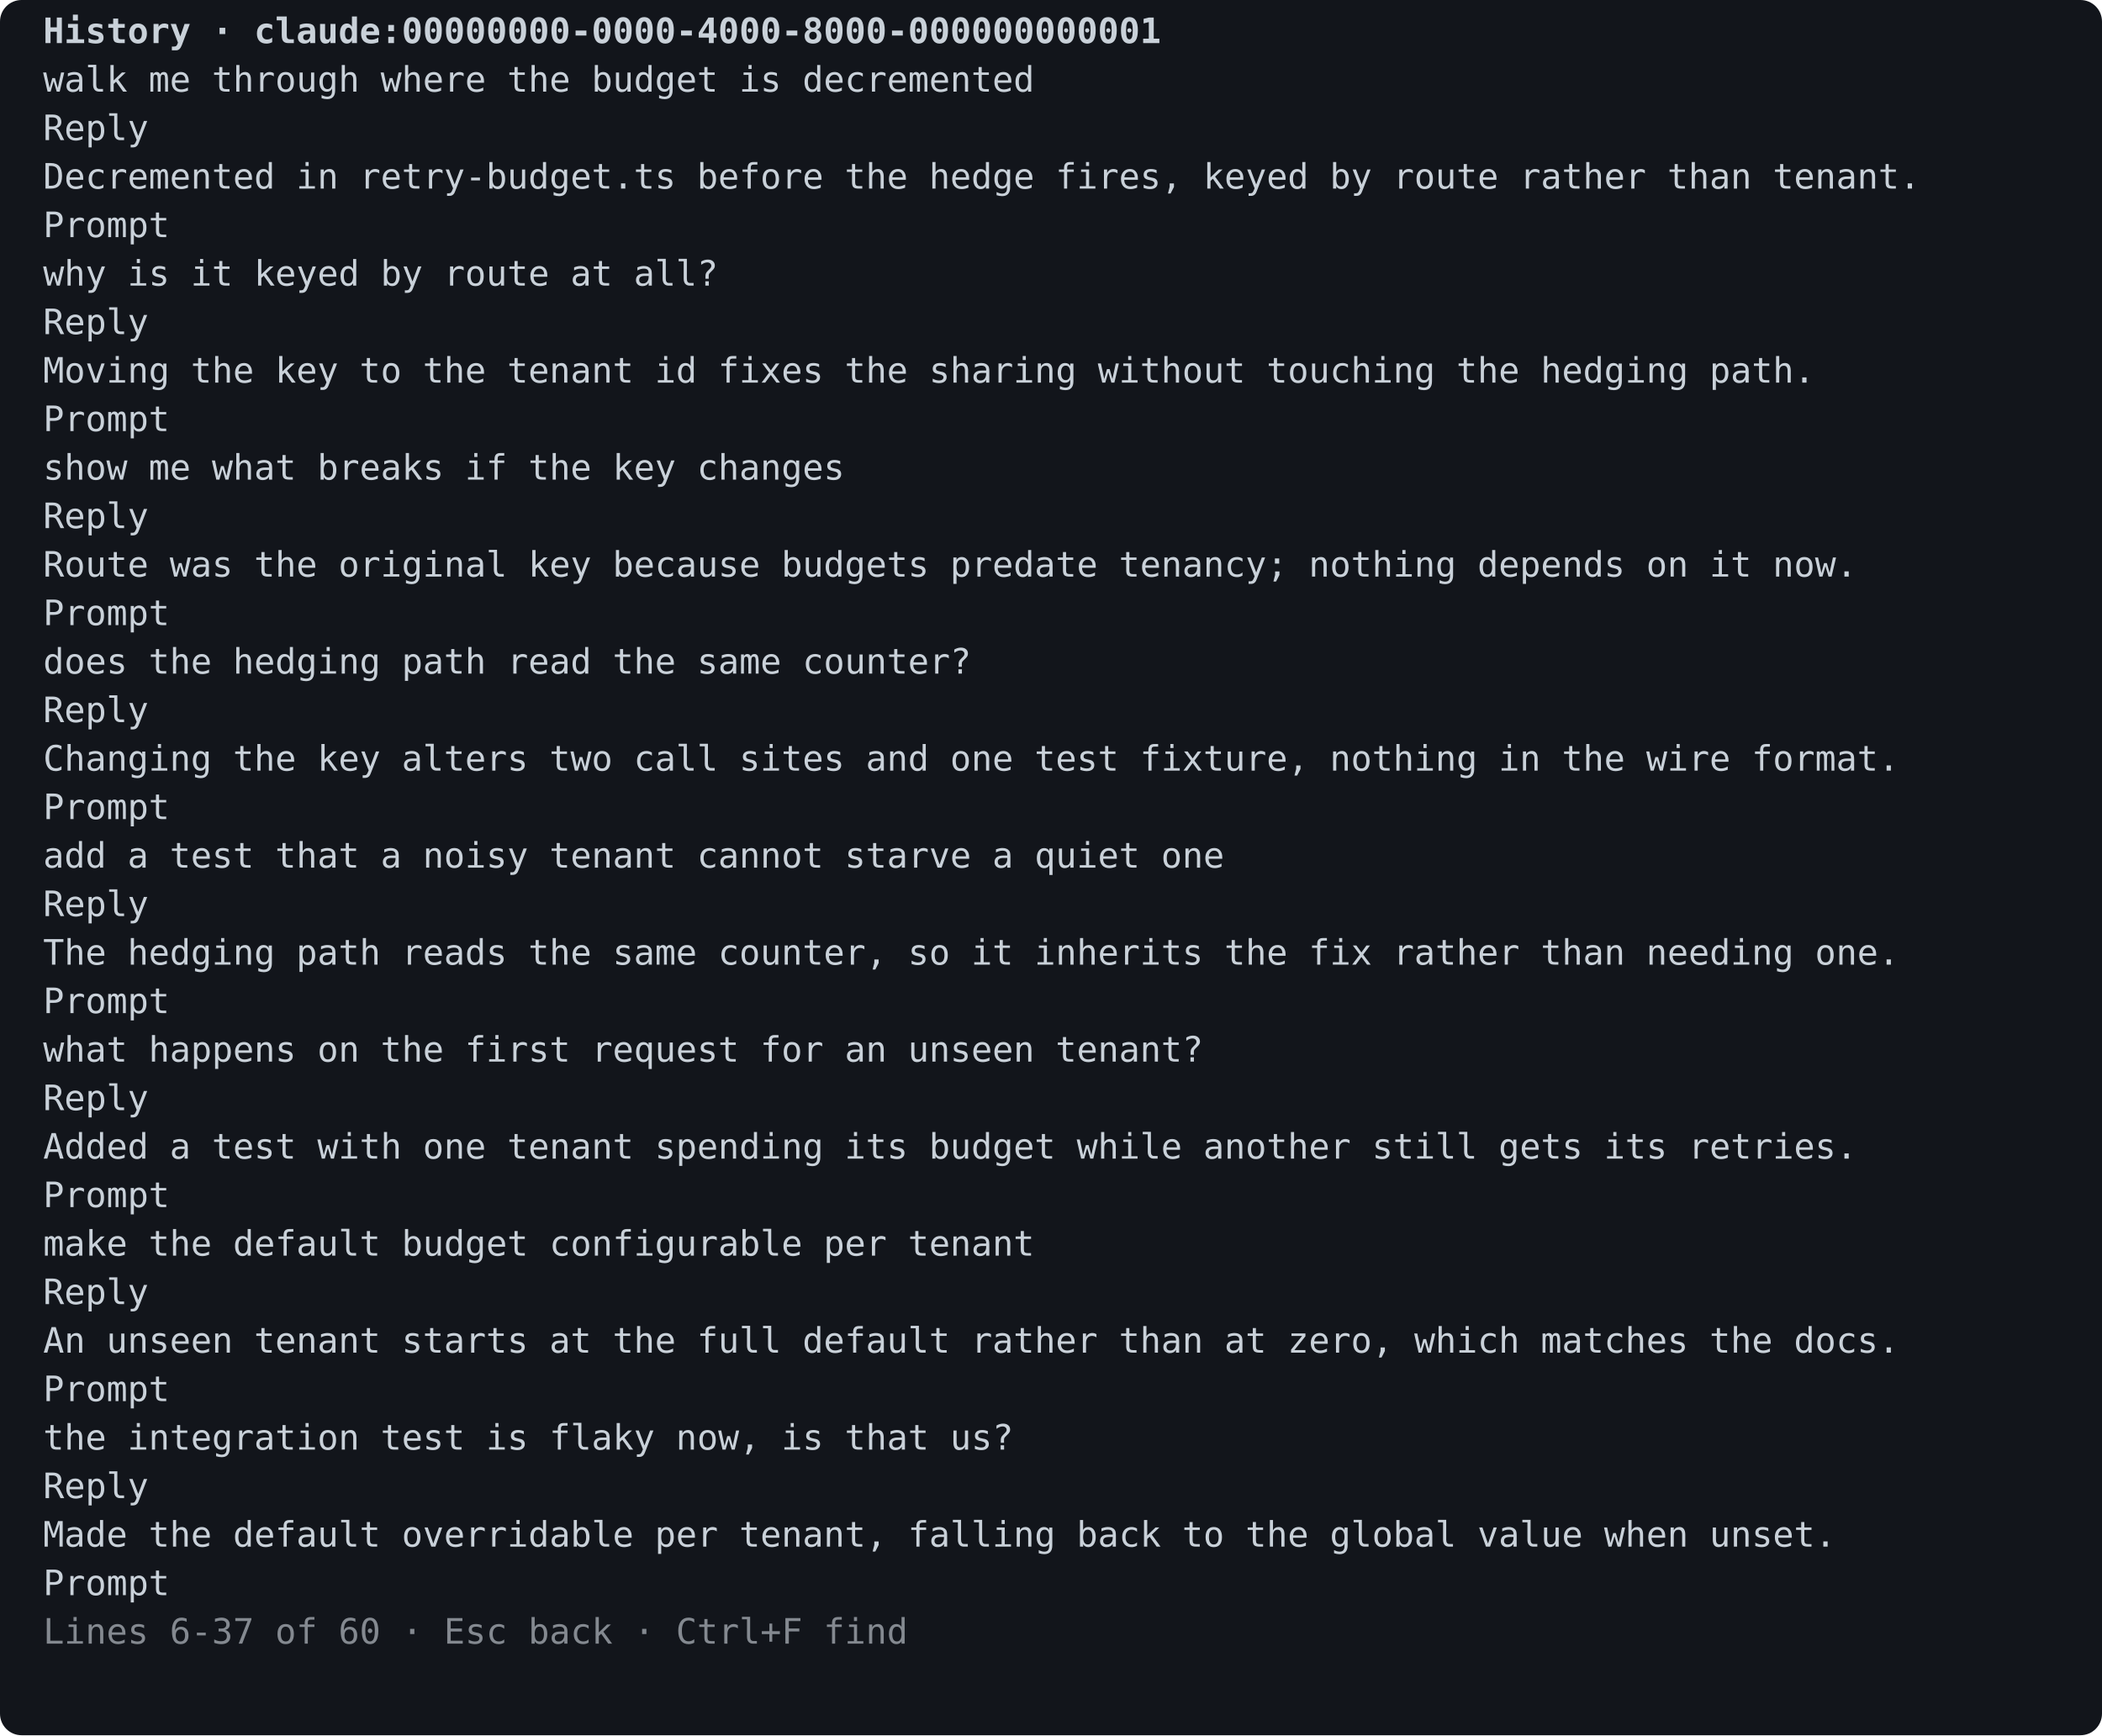
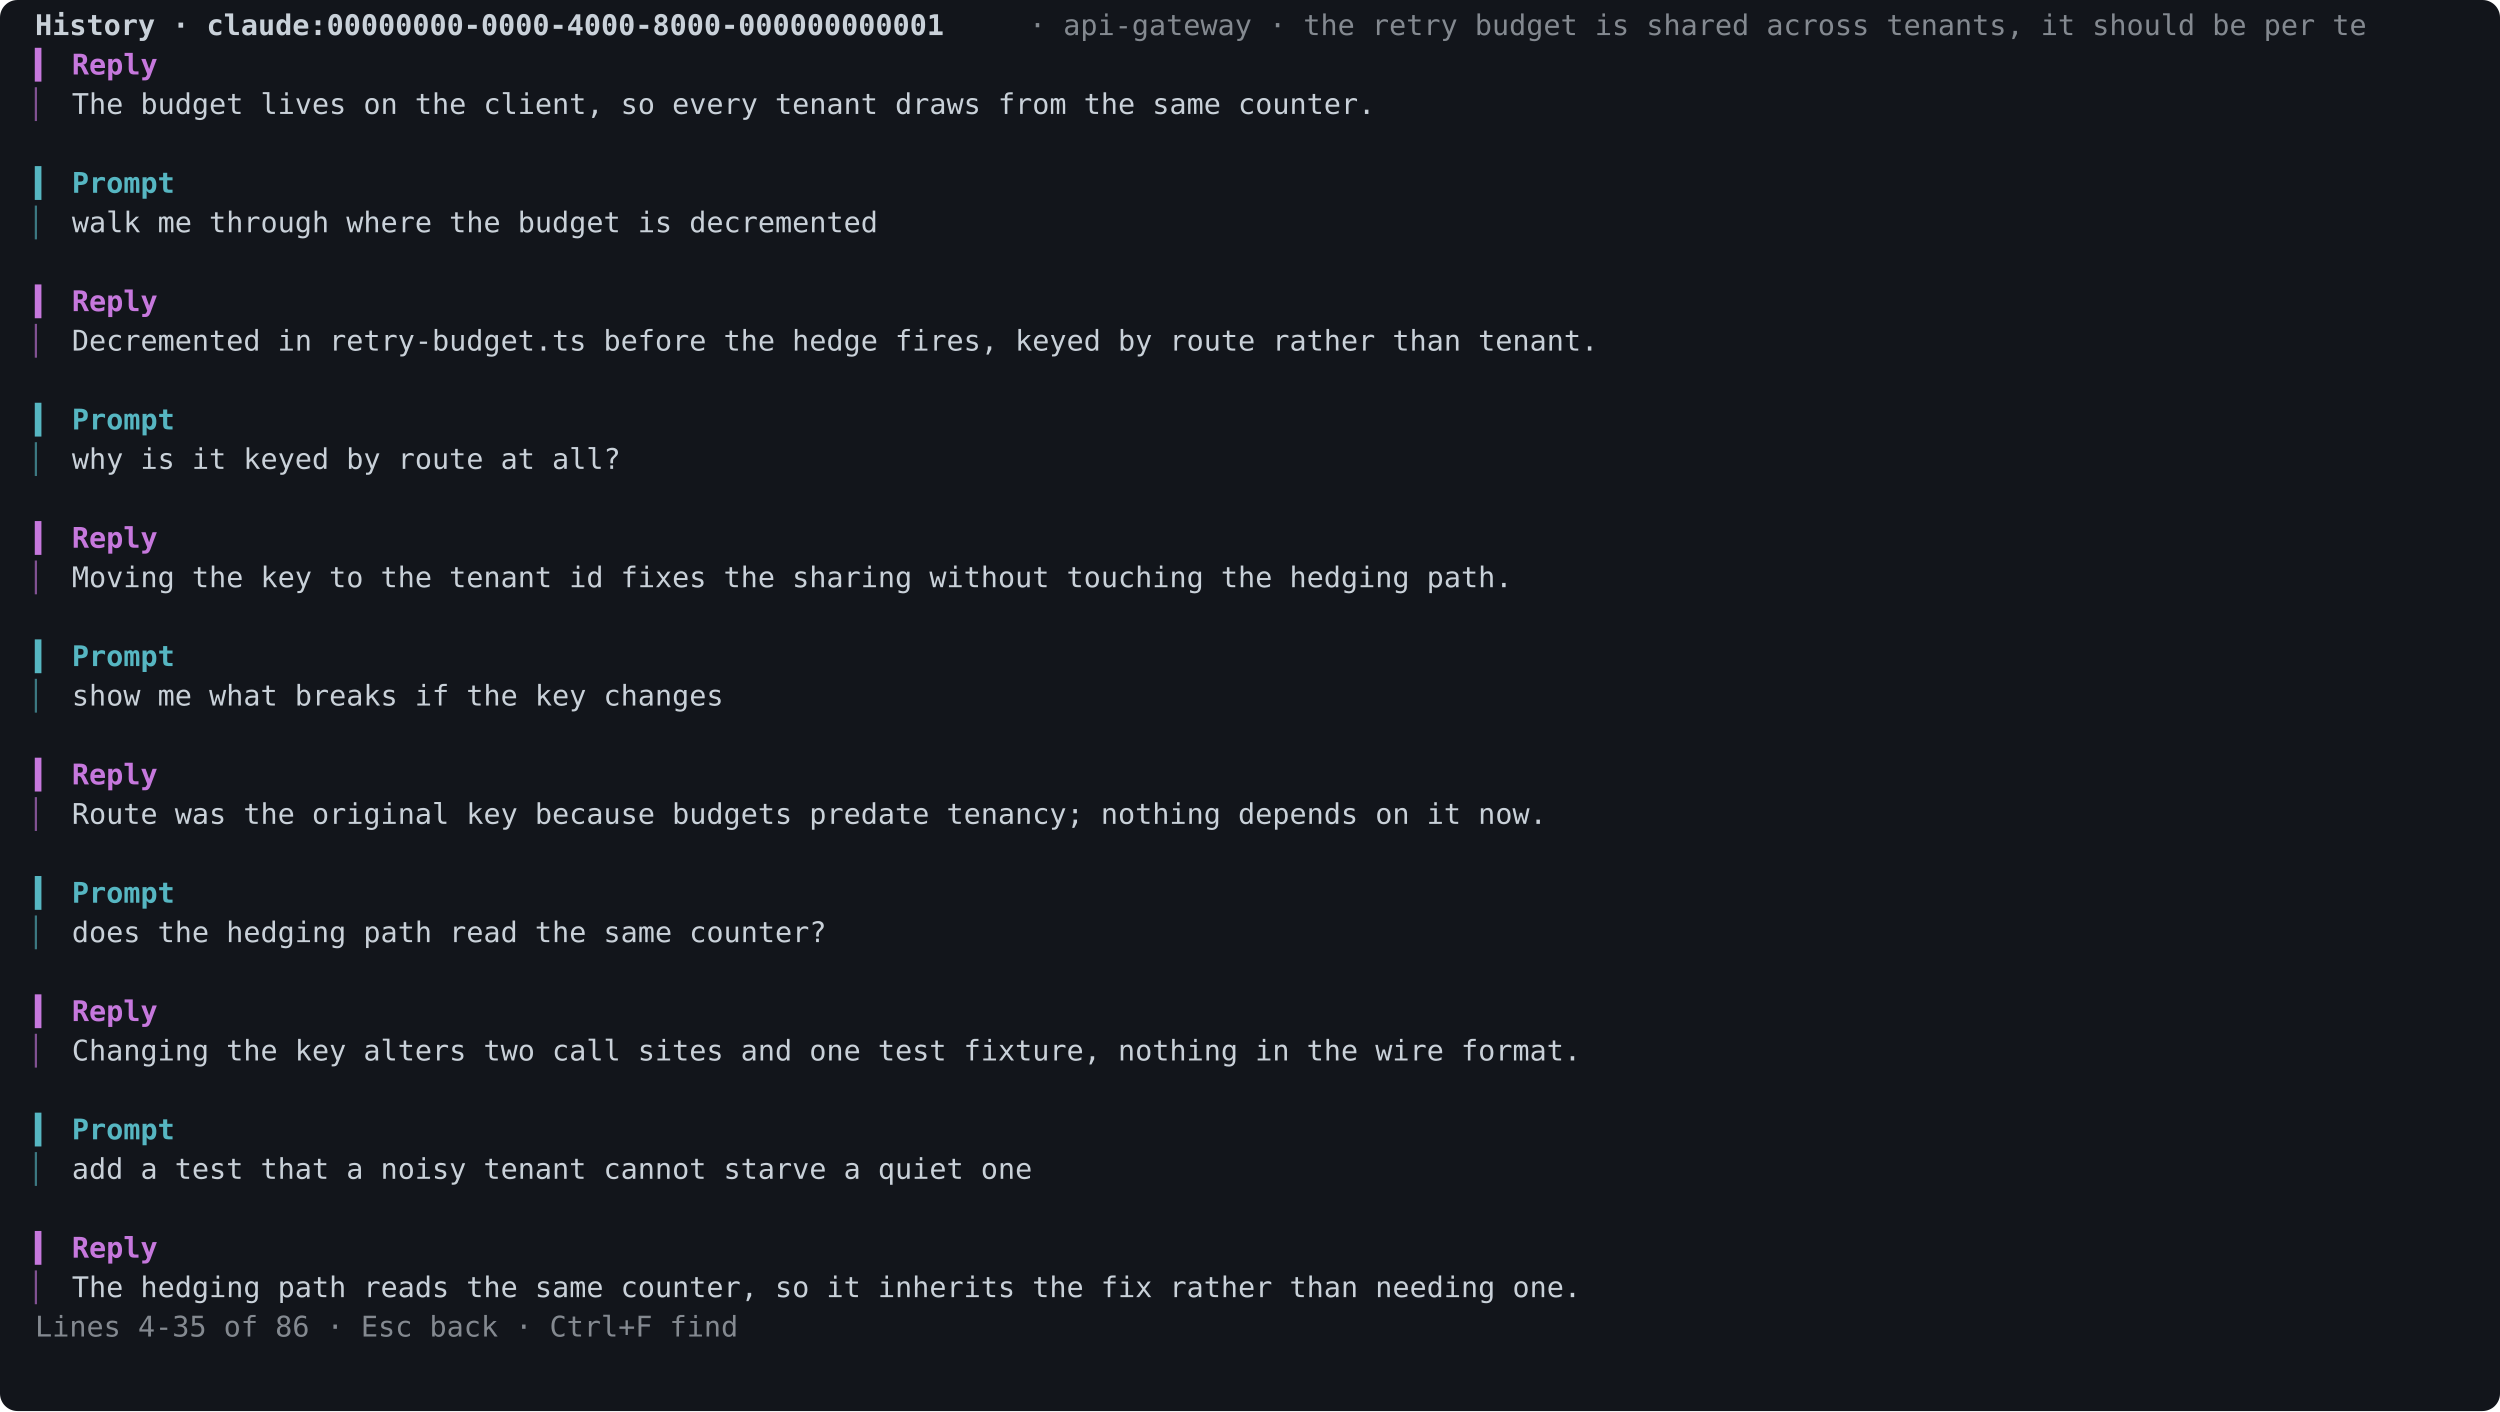
- <svg xmlns="http://www.w3.org/2000/svg" width="780" height="644" viewBox="0 0 780 644" font-family="ui-monospace, SFMono-Regular, Menlo, Consolas, 'DejaVu Sans Mono', monospace" font-size="13">
-   <rect width="780" height="644" rx="8" fill="#12151b" />
+ <svg xmlns="http://www.w3.org/2000/svg" width="1141" height="644" viewBox="0 0 1141 644" font-family="ui-monospace, SFMono-Regular, Menlo, Consolas, 'DejaVu Sans Mono', monospace" font-size="13">
+   <rect width="1141" height="644" rx="8" fill="#12151b" />
  <text x="16.0" y="16.0" fill="#c9d1d9" font-weight="600" textLength="445.2" lengthAdjust="spacingAndGlyphs" xml:space="preserve">History · claude:00000000-0000-4000-8000-000000000001</text>
-   <text x="16.0" y="34.0" fill="#c9d1d9" textLength="394.8" lengthAdjust="spacingAndGlyphs" xml:space="preserve">walk me through where the budget is decremented</text>
-   <text x="16.0" y="52.0" fill="#c9d1d9" textLength="42.0" lengthAdjust="spacingAndGlyphs" xml:space="preserve">Reply</text>
-   <text x="16.0" y="70.0" fill="#c9d1d9" textLength="747.6" lengthAdjust="spacingAndGlyphs" xml:space="preserve">Decremented in retry-budget.ts before the hedge fires, keyed by route rather than tenant.</text>
-   <text x="16.0" y="88.0" fill="#c9d1d9" textLength="50.4" lengthAdjust="spacingAndGlyphs" xml:space="preserve">Prompt</text>
-   <text x="16.0" y="106.0" fill="#c9d1d9" textLength="268.8" lengthAdjust="spacingAndGlyphs" xml:space="preserve">why is it keyed by route at all?</text>
-   <text x="16.0" y="124.0" fill="#c9d1d9" textLength="42.0" lengthAdjust="spacingAndGlyphs" xml:space="preserve">Reply</text>
-   <text x="16.0" y="142.0" fill="#c9d1d9" textLength="705.6" lengthAdjust="spacingAndGlyphs" xml:space="preserve">Moving the key to the tenant id fixes the sharing without touching the hedging path.</text>
-   <text x="16.0" y="160.0" fill="#c9d1d9" textLength="50.4" lengthAdjust="spacingAndGlyphs" xml:space="preserve">Prompt</text>
-   <text x="16.0" y="178.0" fill="#c9d1d9" textLength="319.2" lengthAdjust="spacingAndGlyphs" xml:space="preserve">show me what breaks if the key changes</text>
-   <text x="16.0" y="196.0" fill="#c9d1d9" textLength="42.0" lengthAdjust="spacingAndGlyphs" xml:space="preserve">Reply</text>
-   <text x="16.0" y="214.0" fill="#c9d1d9" textLength="722.4" lengthAdjust="spacingAndGlyphs" xml:space="preserve">Route was the original key because budgets predate tenancy; nothing depends on it now.</text>
-   <text x="16.0" y="232.0" fill="#c9d1d9" textLength="50.4" lengthAdjust="spacingAndGlyphs" xml:space="preserve">Prompt</text>
-   <text x="16.0" y="250.0" fill="#c9d1d9" textLength="369.6" lengthAdjust="spacingAndGlyphs" xml:space="preserve">does the hedging path read the same counter?</text>
-   <text x="16.0" y="268.0" fill="#c9d1d9" textLength="42.0" lengthAdjust="spacingAndGlyphs" xml:space="preserve">Reply</text>
-   <text x="16.0" y="286.0" fill="#c9d1d9" textLength="739.2" lengthAdjust="spacingAndGlyphs" xml:space="preserve">Changing the key alters two call sites and one test fixture, nothing in the wire format.</text>
-   <text x="16.0" y="304.0" fill="#c9d1d9" textLength="50.4" lengthAdjust="spacingAndGlyphs" xml:space="preserve">Prompt</text>
-   <text x="16.0" y="322.0" fill="#c9d1d9" textLength="470.4" lengthAdjust="spacingAndGlyphs" xml:space="preserve">add a test that a noisy tenant cannot starve a quiet one</text>
-   <text x="16.0" y="340.0" fill="#c9d1d9" textLength="42.0" lengthAdjust="spacingAndGlyphs" xml:space="preserve">Reply</text>
-   <text x="16.0" y="358.0" fill="#c9d1d9" textLength="739.2" lengthAdjust="spacingAndGlyphs" xml:space="preserve">The hedging path reads the same counter, so it inherits the fix rather than needing one.</text>
-   <text x="16.0" y="376.0" fill="#c9d1d9" textLength="50.4" lengthAdjust="spacingAndGlyphs" xml:space="preserve">Prompt</text>
-   <text x="16.0" y="394.0" fill="#c9d1d9" textLength="462.0" lengthAdjust="spacingAndGlyphs" xml:space="preserve">what happens on the first request for an unseen tenant?</text>
-   <text x="16.0" y="412.0" fill="#c9d1d9" textLength="42.0" lengthAdjust="spacingAndGlyphs" xml:space="preserve">Reply</text>
-   <text x="16.0" y="430.0" fill="#c9d1d9" textLength="722.4" lengthAdjust="spacingAndGlyphs" xml:space="preserve">Added a test with one tenant spending its budget while another still gets its retries.</text>
-   <text x="16.0" y="448.0" fill="#c9d1d9" textLength="50.4" lengthAdjust="spacingAndGlyphs" xml:space="preserve">Prompt</text>
-   <text x="16.0" y="466.0" fill="#c9d1d9" textLength="394.8" lengthAdjust="spacingAndGlyphs" xml:space="preserve">make the default budget configurable per tenant</text>
-   <text x="16.0" y="484.0" fill="#c9d1d9" textLength="42.0" lengthAdjust="spacingAndGlyphs" xml:space="preserve">Reply</text>
-   <text x="16.0" y="502.0" fill="#c9d1d9" textLength="739.2" lengthAdjust="spacingAndGlyphs" xml:space="preserve">An unseen tenant starts at the full default rather than at zero, which matches the docs.</text>
-   <text x="16.0" y="520.0" fill="#c9d1d9" textLength="50.4" lengthAdjust="spacingAndGlyphs" xml:space="preserve">Prompt</text>
-   <text x="16.0" y="538.0" fill="#c9d1d9" textLength="386.4" lengthAdjust="spacingAndGlyphs" xml:space="preserve">the integration test is flaky now, is that us?</text>
-   <text x="16.0" y="556.0" fill="#c9d1d9" textLength="42.0" lengthAdjust="spacingAndGlyphs" xml:space="preserve">Reply</text>
-   <text x="16.0" y="574.0" fill="#c9d1d9" textLength="714.0" lengthAdjust="spacingAndGlyphs" xml:space="preserve">Made the default overridable per tenant, falling back to the global value when unset.</text>
-   <text x="16.0" y="592.0" fill="#c9d1d9" textLength="50.4" lengthAdjust="spacingAndGlyphs" xml:space="preserve">Prompt</text>
-   <text x="16.0" y="610.0" fill="#c9d1d9" opacity="0.62" textLength="344.4" lengthAdjust="spacingAndGlyphs" xml:space="preserve">Lines 6-37 of 60 · Esc back · Ctrl+F find</text>
+   <text x="469.6" y="16.0" fill="#c9d1d9" opacity="0.62" textLength="655.2" lengthAdjust="spacingAndGlyphs" xml:space="preserve">· api-gateway · the retry budget is shared across tenants, it should be per te</text>
+   <text x="16.0" y="34.0" fill="#c678dd" textLength="8.4" lengthAdjust="spacingAndGlyphs" xml:space="preserve">▍</text>
+   <text x="32.8" y="34.0" fill="#c678dd" font-weight="600" textLength="42.0" lengthAdjust="spacingAndGlyphs" xml:space="preserve">Reply</text>
+   <text x="16.0" y="52.0" fill="#c678dd" opacity="0.62" textLength="8.4" lengthAdjust="spacingAndGlyphs" xml:space="preserve">▏</text>
+   <text x="32.8" y="52.0" fill="#c9d1d9" textLength="638.4" lengthAdjust="spacingAndGlyphs" xml:space="preserve">The budget lives on the client, so every tenant draws from the same counter.</text>
+   <text x="16.0" y="88.0" fill="#56b6c2" textLength="8.4" lengthAdjust="spacingAndGlyphs" xml:space="preserve">▍</text>
+   <text x="32.8" y="88.0" fill="#56b6c2" font-weight="600" textLength="50.4" lengthAdjust="spacingAndGlyphs" xml:space="preserve">Prompt</text>
+   <text x="16.0" y="106.0" fill="#56b6c2" opacity="0.62" textLength="8.4" lengthAdjust="spacingAndGlyphs" xml:space="preserve">▏</text>
+   <text x="32.8" y="106.0" fill="#c9d1d9" textLength="394.8" lengthAdjust="spacingAndGlyphs" xml:space="preserve">walk me through where the budget is decremented</text>
+   <text x="16.0" y="142.0" fill="#c678dd" textLength="8.4" lengthAdjust="spacingAndGlyphs" xml:space="preserve">▍</text>
+   <text x="32.8" y="142.0" fill="#c678dd" font-weight="600" textLength="42.0" lengthAdjust="spacingAndGlyphs" xml:space="preserve">Reply</text>
+   <text x="16.0" y="160.0" fill="#c678dd" opacity="0.62" textLength="8.4" lengthAdjust="spacingAndGlyphs" xml:space="preserve">▏</text>
+   <text x="32.8" y="160.0" fill="#c9d1d9" textLength="747.6" lengthAdjust="spacingAndGlyphs" xml:space="preserve">Decremented in retry-budget.ts before the hedge fires, keyed by route rather than tenant.</text>
+   <text x="16.0" y="196.0" fill="#56b6c2" textLength="8.4" lengthAdjust="spacingAndGlyphs" xml:space="preserve">▍</text>
+   <text x="32.8" y="196.0" fill="#56b6c2" font-weight="600" textLength="50.4" lengthAdjust="spacingAndGlyphs" xml:space="preserve">Prompt</text>
+   <text x="16.0" y="214.0" fill="#56b6c2" opacity="0.62" textLength="8.4" lengthAdjust="spacingAndGlyphs" xml:space="preserve">▏</text>
+   <text x="32.8" y="214.0" fill="#c9d1d9" textLength="268.8" lengthAdjust="spacingAndGlyphs" xml:space="preserve">why is it keyed by route at all?</text>
+   <text x="16.0" y="250.0" fill="#c678dd" textLength="8.4" lengthAdjust="spacingAndGlyphs" xml:space="preserve">▍</text>
+   <text x="32.8" y="250.0" fill="#c678dd" font-weight="600" textLength="42.0" lengthAdjust="spacingAndGlyphs" xml:space="preserve">Reply</text>
+   <text x="16.0" y="268.0" fill="#c678dd" opacity="0.62" textLength="8.4" lengthAdjust="spacingAndGlyphs" xml:space="preserve">▏</text>
+   <text x="32.8" y="268.0" fill="#c9d1d9" textLength="705.6" lengthAdjust="spacingAndGlyphs" xml:space="preserve">Moving the key to the tenant id fixes the sharing without touching the hedging path.</text>
+   <text x="16.0" y="304.0" fill="#56b6c2" textLength="8.4" lengthAdjust="spacingAndGlyphs" xml:space="preserve">▍</text>
+   <text x="32.8" y="304.0" fill="#56b6c2" font-weight="600" textLength="50.4" lengthAdjust="spacingAndGlyphs" xml:space="preserve">Prompt</text>
+   <text x="16.0" y="322.0" fill="#56b6c2" opacity="0.62" textLength="8.4" lengthAdjust="spacingAndGlyphs" xml:space="preserve">▏</text>
+   <text x="32.8" y="322.0" fill="#c9d1d9" textLength="319.2" lengthAdjust="spacingAndGlyphs" xml:space="preserve">show me what breaks if the key changes</text>
+   <text x="16.0" y="358.0" fill="#c678dd" textLength="8.4" lengthAdjust="spacingAndGlyphs" xml:space="preserve">▍</text>
+   <text x="32.8" y="358.0" fill="#c678dd" font-weight="600" textLength="42.0" lengthAdjust="spacingAndGlyphs" xml:space="preserve">Reply</text>
+   <text x="16.0" y="376.0" fill="#c678dd" opacity="0.62" textLength="8.4" lengthAdjust="spacingAndGlyphs" xml:space="preserve">▏</text>
+   <text x="32.8" y="376.0" fill="#c9d1d9" textLength="722.4" lengthAdjust="spacingAndGlyphs" xml:space="preserve">Route was the original key because budgets predate tenancy; nothing depends on it now.</text>
+   <text x="16.0" y="412.0" fill="#56b6c2" textLength="8.4" lengthAdjust="spacingAndGlyphs" xml:space="preserve">▍</text>
+   <text x="32.8" y="412.0" fill="#56b6c2" font-weight="600" textLength="50.4" lengthAdjust="spacingAndGlyphs" xml:space="preserve">Prompt</text>
+   <text x="16.0" y="430.0" fill="#56b6c2" opacity="0.62" textLength="8.4" lengthAdjust="spacingAndGlyphs" xml:space="preserve">▏</text>
+   <text x="32.8" y="430.0" fill="#c9d1d9" textLength="369.6" lengthAdjust="spacingAndGlyphs" xml:space="preserve">does the hedging path read the same counter?</text>
+   <text x="16.0" y="466.0" fill="#c678dd" textLength="8.4" lengthAdjust="spacingAndGlyphs" xml:space="preserve">▍</text>
+   <text x="32.8" y="466.0" fill="#c678dd" font-weight="600" textLength="42.0" lengthAdjust="spacingAndGlyphs" xml:space="preserve">Reply</text>
+   <text x="16.0" y="484.0" fill="#c678dd" opacity="0.62" textLength="8.4" lengthAdjust="spacingAndGlyphs" xml:space="preserve">▏</text>
+   <text x="32.8" y="484.0" fill="#c9d1d9" textLength="739.2" lengthAdjust="spacingAndGlyphs" xml:space="preserve">Changing the key alters two call sites and one test fixture, nothing in the wire format.</text>
+   <text x="16.0" y="520.0" fill="#56b6c2" textLength="8.4" lengthAdjust="spacingAndGlyphs" xml:space="preserve">▍</text>
+   <text x="32.8" y="520.0" fill="#56b6c2" font-weight="600" textLength="50.4" lengthAdjust="spacingAndGlyphs" xml:space="preserve">Prompt</text>
+   <text x="16.0" y="538.0" fill="#56b6c2" opacity="0.62" textLength="8.4" lengthAdjust="spacingAndGlyphs" xml:space="preserve">▏</text>
+   <text x="32.8" y="538.0" fill="#c9d1d9" textLength="470.4" lengthAdjust="spacingAndGlyphs" xml:space="preserve">add a test that a noisy tenant cannot starve a quiet one</text>
+   <text x="16.0" y="574.0" fill="#c678dd" textLength="8.4" lengthAdjust="spacingAndGlyphs" xml:space="preserve">▍</text>
+   <text x="32.8" y="574.0" fill="#c678dd" font-weight="600" textLength="42.0" lengthAdjust="spacingAndGlyphs" xml:space="preserve">Reply</text>
+   <text x="16.0" y="592.0" fill="#c678dd" opacity="0.62" textLength="8.4" lengthAdjust="spacingAndGlyphs" xml:space="preserve">▏</text>
+   <text x="32.8" y="592.0" fill="#c9d1d9" textLength="739.2" lengthAdjust="spacingAndGlyphs" xml:space="preserve">The hedging path reads the same counter, so it inherits the fix rather than needing one.</text>
+   <text x="16.0" y="610.0" fill="#c9d1d9" opacity="0.62" textLength="344.4" lengthAdjust="spacingAndGlyphs" xml:space="preserve">Lines 4-35 of 86 · Esc back · Ctrl+F find</text>
</svg>
